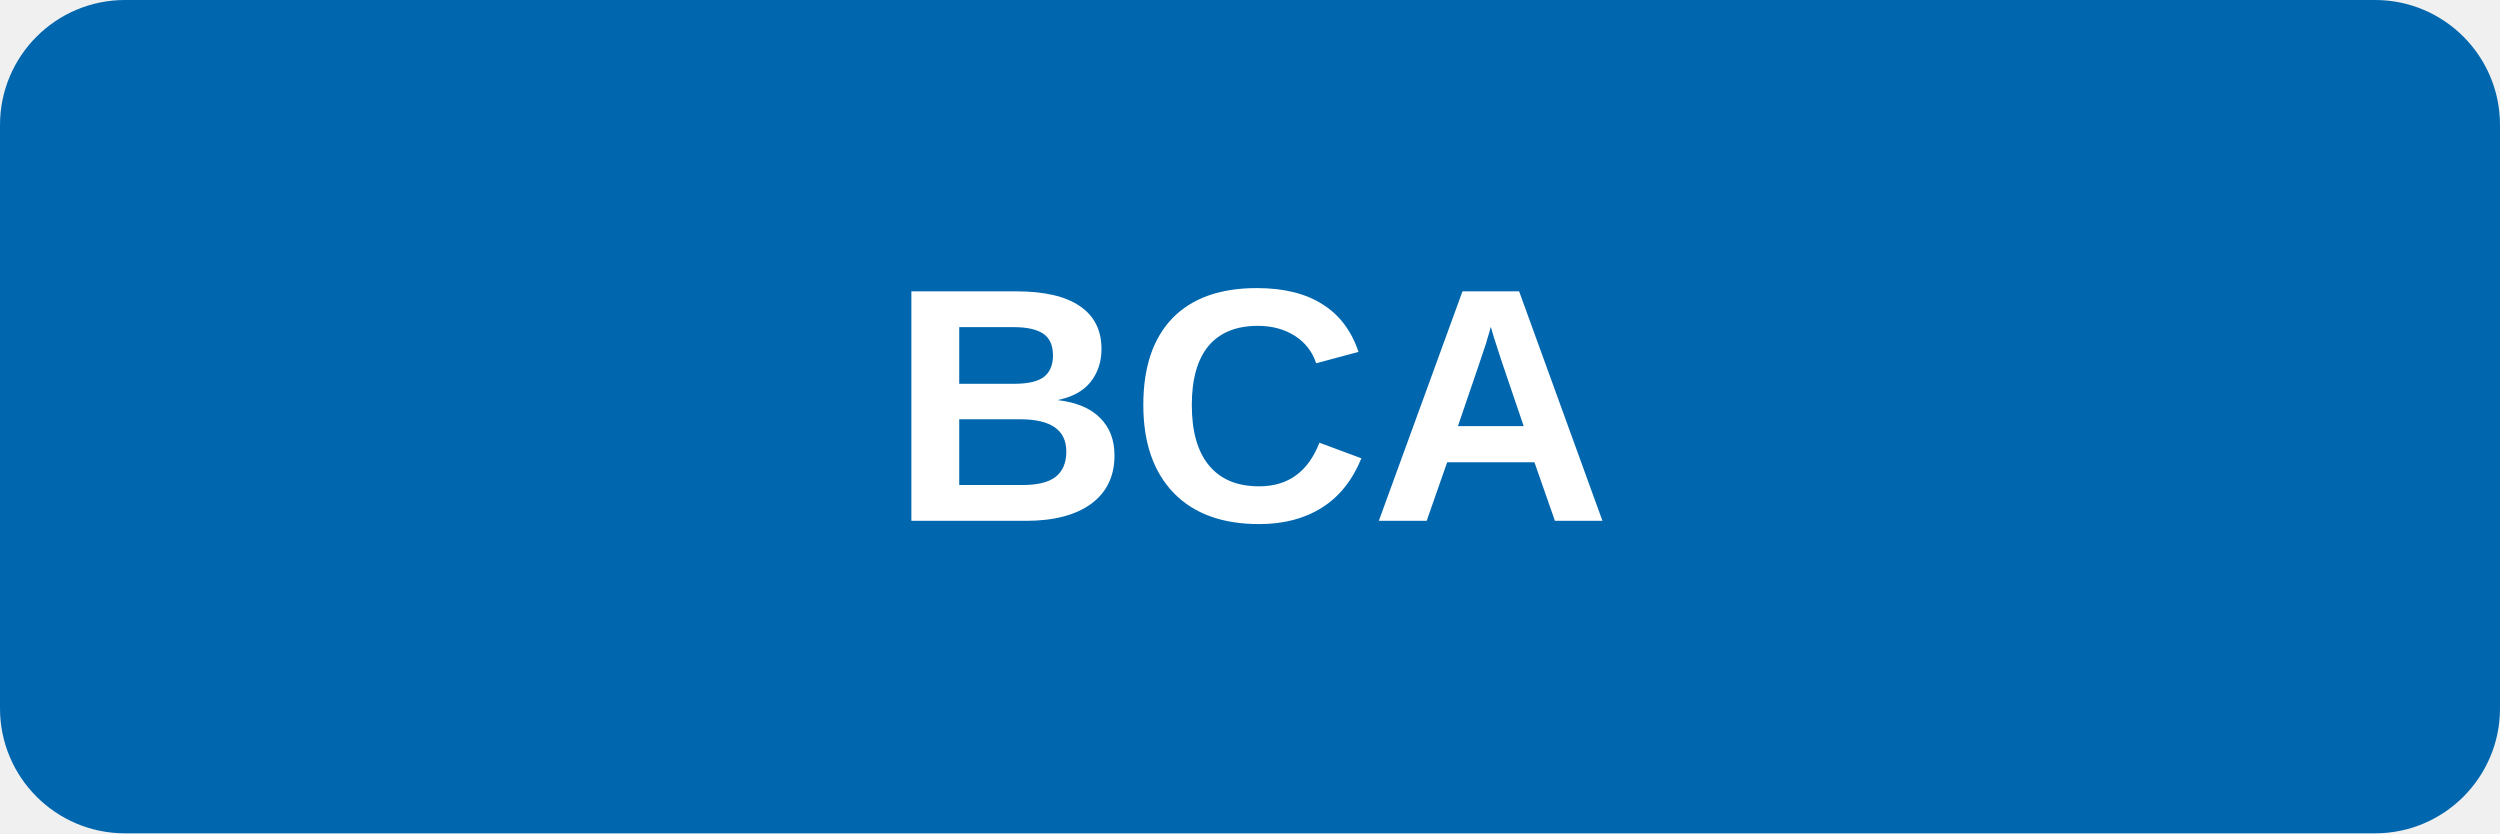
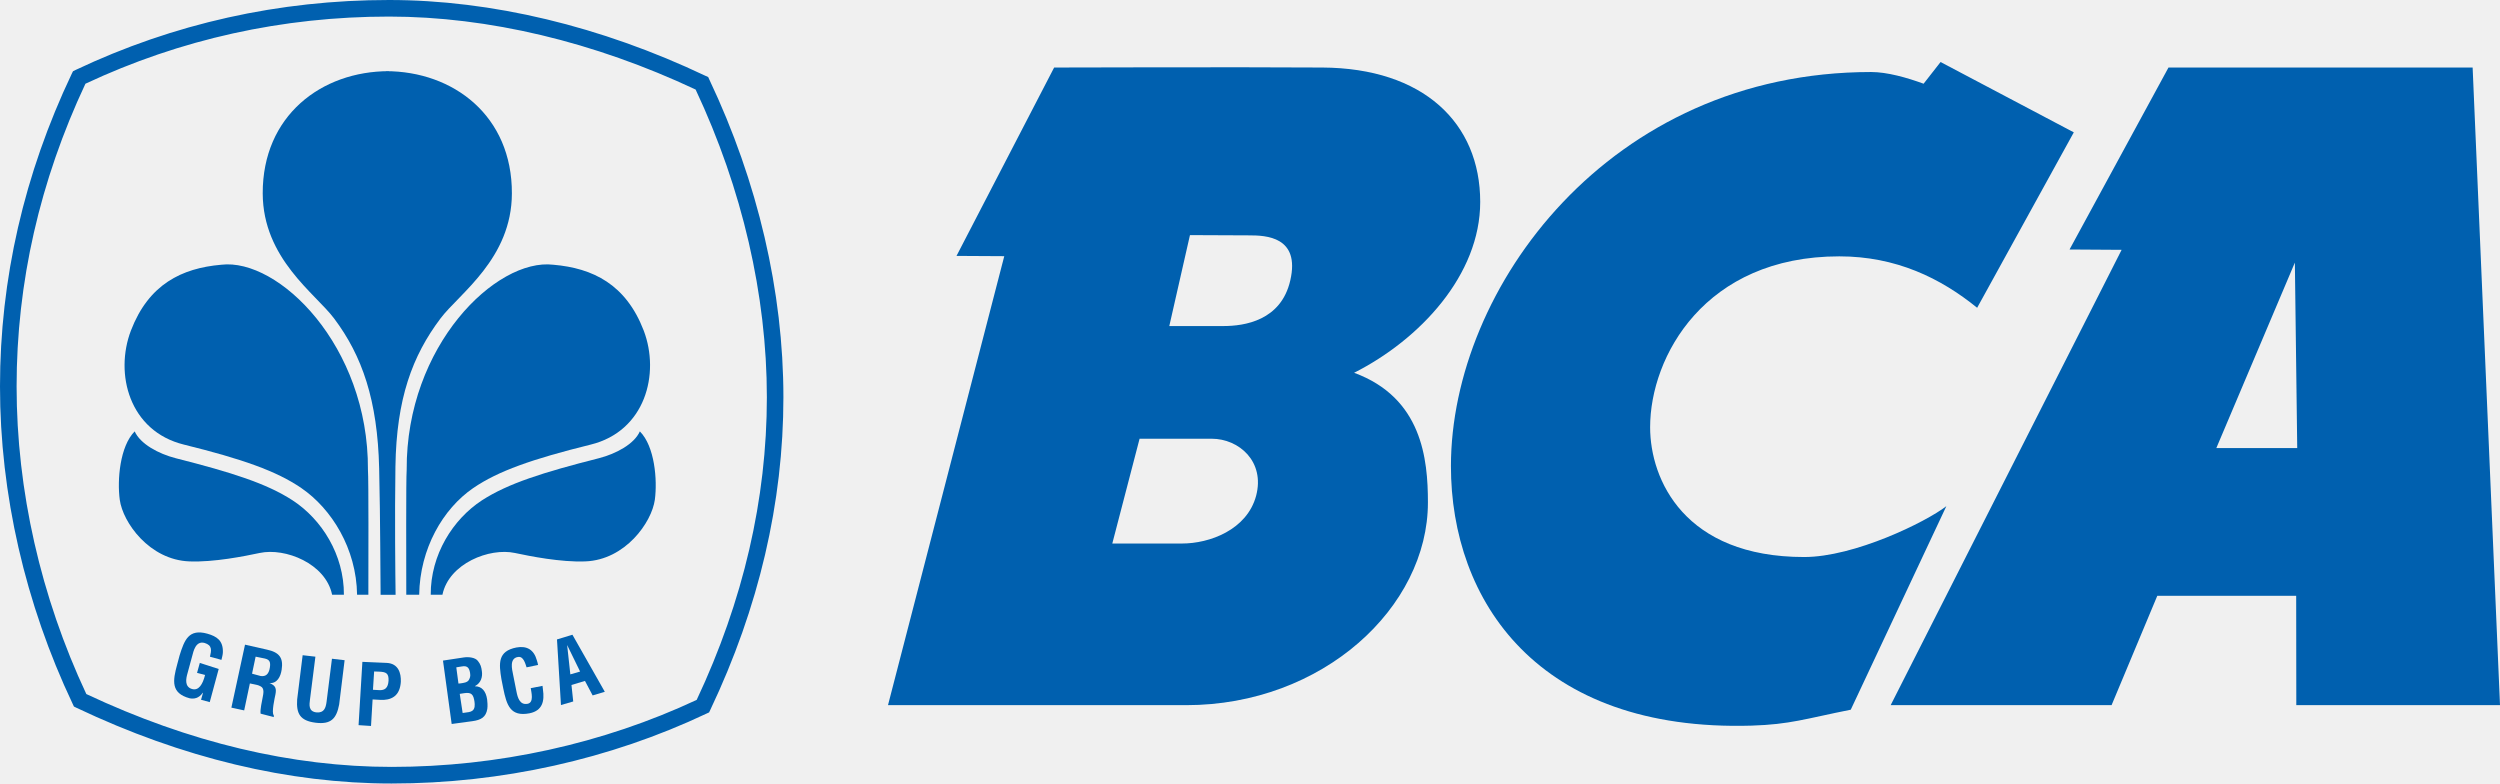
- <svg xmlns="http://www.w3.org/2000/svg" width="120" height="40" viewBox="0 0 120 40">
-   <rect width="120" height="40" rx="6" fill="#0066AE" />
-   <text x="60" y="25" font-family="Arial, sans-serif" font-size="16" font-weight="bold" fill="white" text-anchor="middle">BCA</text>
+ <svg xmlns="http://www.w3.org/2000/svg" viewBox="0 0 1000 313.403" height="313.403" width="1000" xml:space="preserve" id="svg2" version="1.1">
+   <defs id="defs6" />
+   <path d="m 147.347,237.883 c 0,-12.491 0.136,-45.879 -0.172,-49.992 0.268,-49.682 -35.854,-84.728 -58.675,-81.996 -15.791,1.37 -29.025,7.809 -36.131,26.333 -6.586,17.263 -0.698,40.225 21.199,45.613 23.414,5.786 37.086,10.601 46.981,17.393 12.124,8.315 22.021,24.202 22.284,42.669" style="fill:#0060af;fill-opacity:1;fill-rule:nonzero;stroke:none" id="path20" />
+   <path d="m 156.693,313.403 c -41.285,0 -83.713,-10.168 -126.086,-30.28 l -1.04,-0.511 -0.497,-1.06 C 10.056,241.415 0,197.514 0,154.563 0,111.676 9.643,69.654 28.672,29.57 l 0.523,-1.065 1.06,-0.531 C 69.451,9.406 111.617,-4.4667969e-5 155.619,-4.4667969e-5 c 40.991,0 84.767,10.471 126.577,30.333 l 1.074,0.477 0.494,1.085 c 19.379,40.878 29.599,84.767 29.599,127.007 0,42.076 -9.813,84.134 -29.215,124.986 l -0.511,1.074 -1.079,0.497 c -38.598,18.272 -82.125,27.943 -125.865,27.943 M 34.529,277.62 c 41.163,19.362 82.216,29.141 122.164,29.141 42.358,0 84.485,-9.259 121.983,-26.81 18.628,-39.587 28.07,-80.329 28.07,-121.048 0,-40.883 -9.855,-83.411 -28.497,-123.085 -40.575,-19.074 -82.95,-29.189 -122.63,-29.189 -42.601,0 -83.434,9.036 -121.446,26.861 C 15.927,72.341 6.64,113.052 6.64,154.563 c 0,41.59 9.652,84.134 27.889,123.057" style="fill:#0060af;fill-opacity:1;fill-rule:nonzero;stroke:none" id="path22" />
+   <path d="m 137.562,237.903 c 0.076,-16.011 -8.86,-30.169 -20.541,-37.778 -10.361,-6.724 -24.27,-11.143 -46.709,-16.834 -6.936,-1.774 -14.192,-5.716 -16.438,-10.739 -5.942,5.987 -7.021,19.447 -5.976,27.313 1.215,9.103 11.853,24.106 27.87,24.694 9.781,0.393 22.148,-2.105 28.079,-3.365 10.231,-2.21 26.417,4.198 28.994,16.689" style="fill:#0060af;fill-opacity:1;fill-rule:nonzero;stroke:none" id="path24" />
+   <path d="m 155.619,28.466 c -27.158,0 -50.617,17.91 -50.532,48.902 0.085,26.061 21.043,40.013 28.522,49.978 11.302,15.017 17.419,32.791 18.054,59.989 0.494,21.645 0.469,43.019 0.579,50.594 l 5.995,0 c -0.104,-7.925 -0.376,-30.616 -0.065,-51.264 0.407,-27.206 6.744,-44.302 18.051,-59.319 7.544,-9.965 28.486,-23.917 28.531,-49.978 0.102,-30.992 -23.343,-48.902 -50.478,-48.902" style="fill:#0060af;fill-opacity:1;fill-rule:nonzero;stroke:none" id="path26" />
+   <path d="m 162.513,237.883 c 0,-12.491 -0.141,-45.879 0.161,-49.992 -0.266,-49.682 35.834,-84.728 58.675,-81.996 15.791,1.37 29.011,7.809 36.137,26.333 6.58,17.263 0.658,40.225 -21.213,45.613 -23.425,5.786 -37.08,10.601 -47,17.393 -12.11,8.315 -21.315,24.202 -21.597,42.669" style="fill:#0060af;fill-opacity:1;fill-rule:nonzero;stroke:none" id="path28" />
+   <path d="m 172.292,237.903 c -0.085,-16.011 8.849,-30.169 20.495,-37.778 10.403,-6.724 24.329,-11.143 46.749,-16.834 6.95,-1.774 14.198,-5.716 16.404,-10.739 5.97,5.987 7.047,19.447 6.001,27.313 -1.24,9.103 -11.85,24.106 -27.839,24.694 -9.779,0.393 -22.21,-2.105 -28.115,-3.365 -10.191,-2.21 -26.423,4.198 -29.011,16.689" style="fill:#0060af;fill-opacity:1;fill-rule:nonzero;stroke:none" id="path30" />
+   <path d="m 180.669,289.593 -3.475,-25.358 8.389,-1.271 c 2.043,-0.28 4.529,0.076 5.524,1.356 1.099,1.336 1.435,2.441 1.647,4.193 0.316,2.167 -0.311,4.673 -2.752,5.922 l 0,0.076 c 2.727,0 4.374,1.958 4.851,5.264 0.071,0.698 0.277,2.385 0.071,3.792 -0.554,3.348 -2.551,4.425 -5.922,4.896 z m 5.399,-4.54 c 0.995,-0.142 2.003,-0.195 2.791,-0.698 1.206,-0.788 1.096,-2.475 0.93,-3.727 -0.421,-2.752 -1.139,-3.797 -4.057,-3.365 l -1.834,0.282 1.161,7.648 z m -1.757,-11.717 c 1.11,-0.18 2.616,-0.314 3.244,-1.367 0.328,-0.704 0.749,-1.263 0.472,-2.828 -0.342,-1.856 -0.958,-3.006 -3.314,-2.56 l -2.195,0.353 0.865,6.498" style="fill:#0060af;fill-opacity:1;fill-rule:nonzero;stroke:none" id="path32" />
+   <path d="m 217.007,274.342 c 0.065,0.472 0.141,0.997 0.17,1.469 0.678,4.625 -0.17,8.454 -5.368,9.508 -7.685,1.481 -9.157,-3.294 -10.51,-9.979 l -0.72,-3.616 c -1.06,-6.397 -1.514,-11.239 5.979,-12.731 4.224,-0.771 7.015,0.91 8.177,5.114 0.181,0.627 0.407,1.249 0.492,1.879 l -4.597,0.949 c -0.531,-1.579 -1.235,-4.402 -3.303,-4.165 -3.713,0.446 -2.486,5.066 -2.105,6.996 l 1.382,6.942 c 0.415,2.099 1.24,5.453 4.453,4.806 2.608,-0.523 1.472,-4.586 1.24,-6.25" style="fill:#0060af;fill-opacity:1;fill-rule:nonzero;stroke:none" id="path34" />
+   <path d="m 224.384,282.016 -1.591,-26.242 6.176,-1.885 12.949,22.824 -4.862,1.455 -3.068,-5.8 -5.399,1.622 0.698,6.594 z m 3.752,-12.265 3.902,-1.13 -5.182,-10.618" style="fill:#0060af;fill-opacity:1;fill-rule:nonzero;stroke:none" id="path36" />
+   <path d="m 71.835,262.176 c 1.933,-6.188 3.665,-10.742 11.039,-8.719 3.947,1.102 6.394,2.842 6.278,7.428 -0.019,1.02 -0.356,2.06 -0.576,3.068 l -4.591,-1.268 c 0.602,-2.532 0.983,-4.54 -2.136,-5.501 -3.605,-0.989 -4.484,3.382 -4.981,5.269 l -1.868,6.88 c -0.593,2.043 -1.305,5.419 1.868,6.289 2.622,0.706 4.213,-1.867 5.162,-5.625 l -3.212,-0.85 1.11,-3.981 7.552,2.43 -3.585,13.259 -3.475,-0.944 0.783,-2.803 -0.099,0 c -1.599,2.292 -3.551,2.532 -5.261,2.204 -7.552,-2.043 -6.764,-6.979 -4.961,-13.573" style="fill:#0060af;fill-opacity:1;fill-rule:nonzero;stroke:none" id="path38" />
+   <path d="m 99.945,273.376 -2.274,10.787 -5.12,-1.108 5.456,-25.188 8.728,1.972 c 5.108,1.102 6.651,3.376 5.928,8.058 -0.413,2.687 -1.738,5.583 -4.973,5.348 l -0.034,-0.044 c 2.735,0.958 2.967,2.337 2.489,4.721 -0.206,1.014 -1.627,7.171 -0.647,8.165 l 0.034,0.754 -5.298,-1.382 c -0.22,-1.706 0.528,-4.775 0.825,-6.473 0.299,-1.503 0.777,-3.622 -0.749,-4.419 -1.195,-0.636 -1.639,-0.605 -2.989,-0.915 z m 0.873,-3.902 3.447,0.929 c 2.094,0.302 3.258,-0.783 3.67,-3.311 0.373,-2.32 -0.11,-3.227 -1.989,-3.676 l -3.696,-0.749" style="fill:#0060af;fill-opacity:1;fill-rule:nonzero;stroke:none" id="path40" />
+   <path d="m 132.782,263.495 5.063,0.588 -2.181,17.707 c -1.06,5.614 -3.229,8.069 -9.406,7.301 -6.284,-0.794 -7.775,-3.656 -7.394,-9.315 l 2.195,-17.692 5.103,0.585 -2.19,17.297 c -0.232,1.879 -0.667,4.662 2.676,4.998 2.964,0.226 3.636,-1.738 3.97,-4.179" style="fill:#0060af;fill-opacity:1;fill-rule:nonzero;stroke:none" id="path42" />
+   <path d="m 143.428,290.06 1.523,-25.321 9.728,0.421 c 4.597,0.226 5.801,3.981 5.656,7.564 -0.133,2.178 -0.814,4.611 -2.712,5.931 -1.557,1.122 -3.557,1.387 -5.413,1.297 l -3.17,-0.176 -0.633,10.612 z m 5.755,-14.147 2.577,0.144 c 2.094,0.076 3.481,-0.751 3.662,-3.825 0.102,-2.953 -1.014,-3.453 -3.727,-3.571 l -2.043,-0.07" style="fill:#0060af;fill-opacity:1;fill-rule:nonzero;stroke:none" id="path44" />
+   <path d="m 829.522,52.939 -38.663,70.174 c -14.593,-11.85 -32.413,-20.572 -55.149,-20.572 -53.804,0 -75.658,40.106 -75.658,68.357 0,20.97 13.731,51.911 61.605,51.911 20.094,0 48.662,-13.98 56.883,-20.34 l -38.239,81.413 c -18.227,3.636 -24.214,5.891 -39.643,6.368 -85.685,2.557 -120.311,-50.08 -120.285,-103.867 0.057,-71.104 63.275,-157.577 168.074,-157.577 6.422,0 14.277,2.221 20.993,4.682 l 6.787,-8.68" style="fill:#0060af;fill-opacity:1;fill-rule:nonzero;stroke:none" id="path46" />
+   <path d="M 989.052,27.011 1000,282.064 l -81.478,0 -0.048,-43.743 -55.558,0 -18.286,43.743 -88.364,0 92.382,-182.13 -20.832,-0.136 39.581,-72.788 z m -71.106,78.026 -31.413,74.186 32.359,0" style="fill:#0060af;fill-opacity:1;fill-rule:nonzero;stroke:none" id="path48" />
+   <path d="m 528.935,27.011 c 40.349,0.226 63.15,22.128 63.15,53.767 0,29.166 -24.047,54.985 -50.444,68.335 27.177,9.99 29.528,34.515 29.528,51.866 0,41.917 -42.062,81.086 -96.736,81.086 l -119.237,0 46.511,-179.593 -19.105,-0.11 39.055,-75.35 c 0,0 74.466,-0.226 107.277,0 M 489.348,130.42 c 8.346,0 23.083,-2.113 26.768,-18.266 4.037,-17.534 -9.793,-18.006 -16.427,-18.006 l -23.705,-0.104 -8.267,36.377 z m -33.515,45.071 -10.914,41.917 27.912,0 c 10.982,0 25.948,-5.45 29.616,-19.091 3.622,-13.681 -6.84,-22.826 -17.783,-22.826" style="fill:#0060af;fill-opacity:1;fill-rule:nonzero;stroke:none" id="path50" />
</svg>
